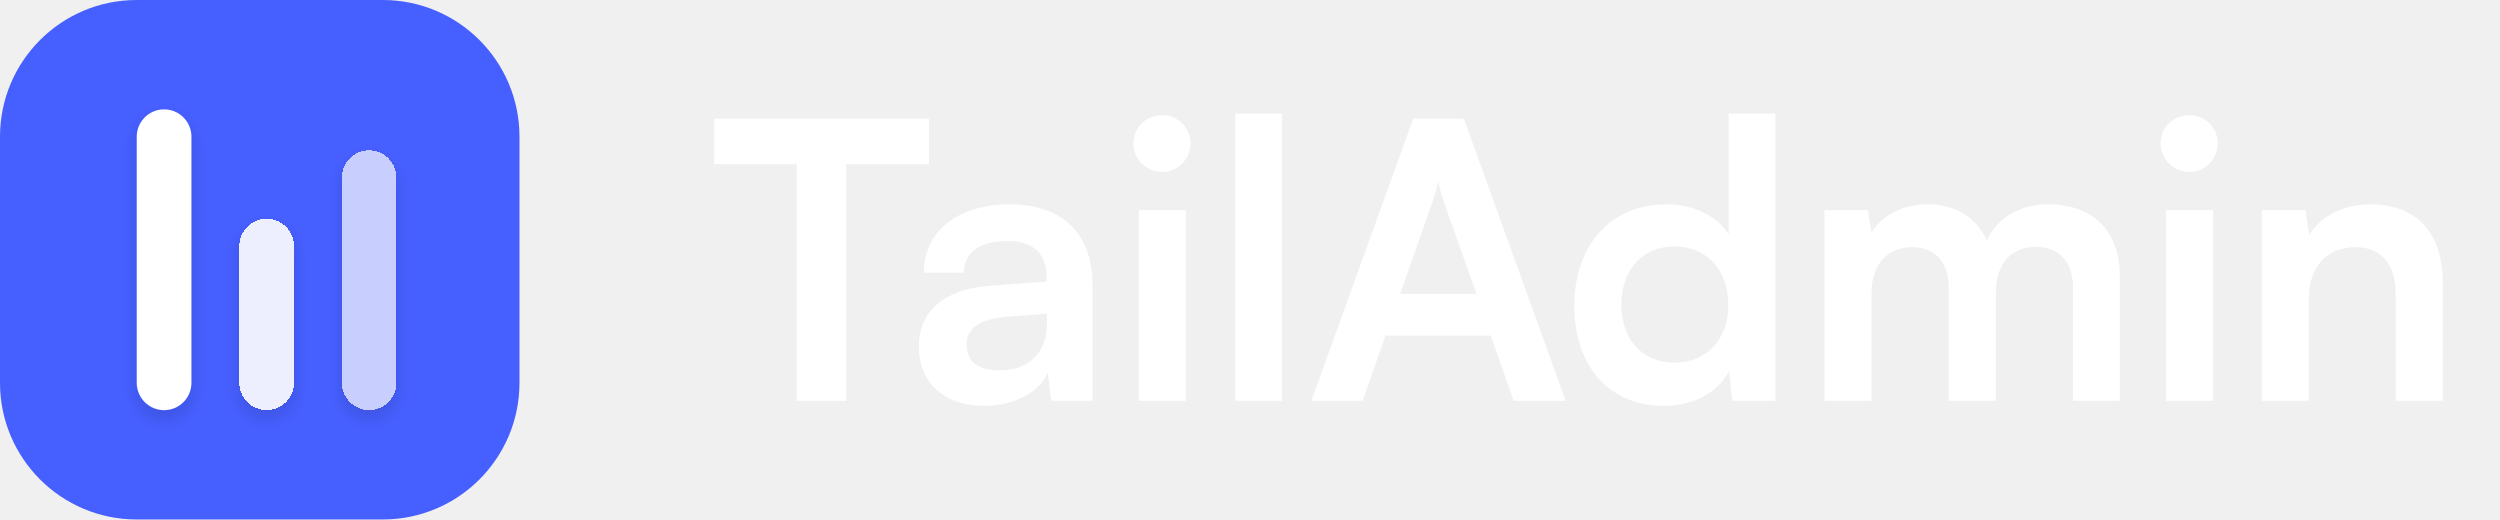
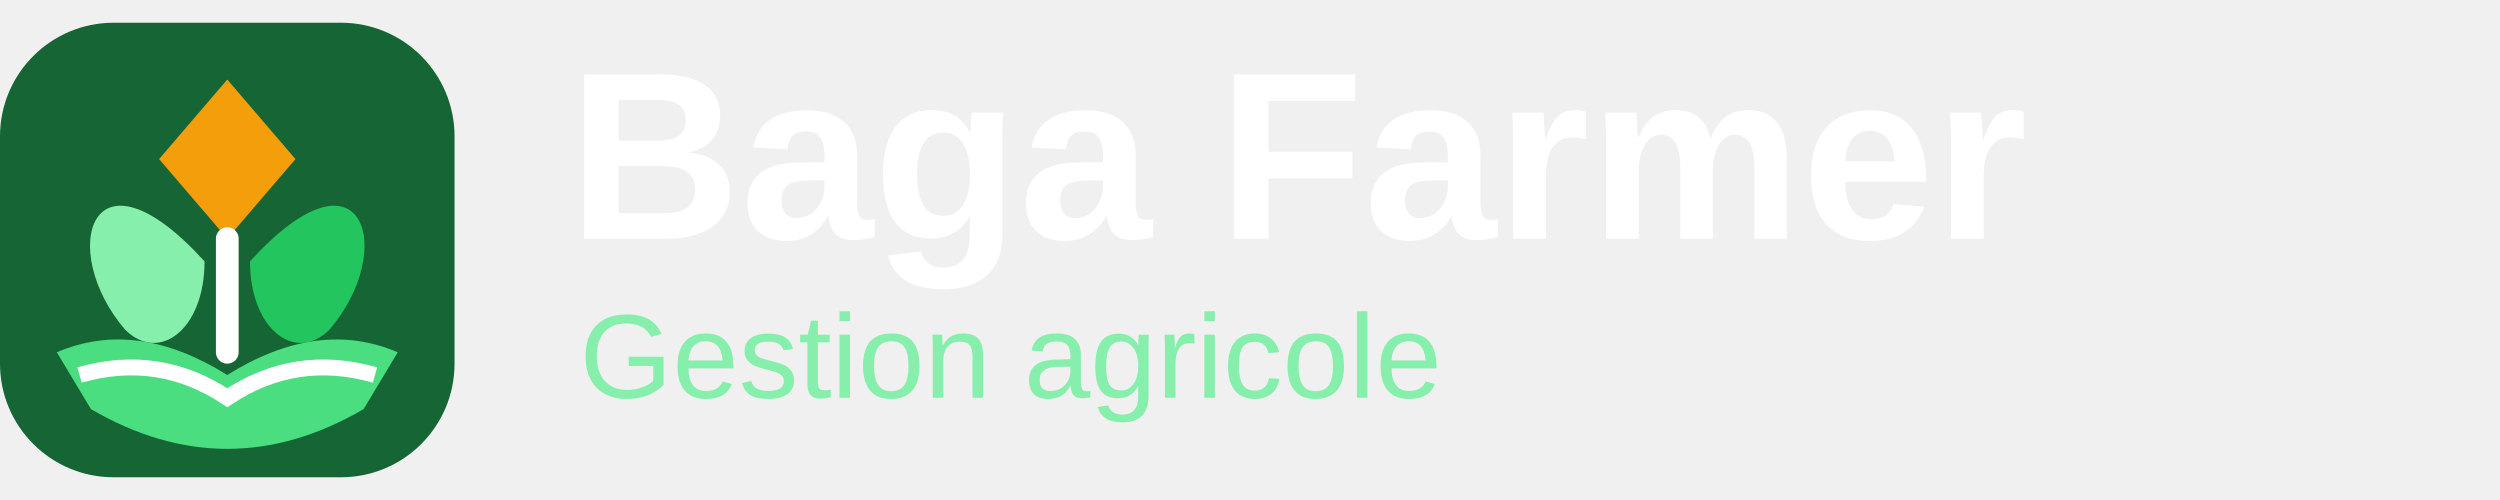
- <svg xmlns="http://www.w3.org/2000/svg" width="154" height="32" viewBox="0 0 154 32" fill="none">
-   <path d="M0 8.421C0 3.77 3.77 0 8.421 0H23.579C28.23 0 32 3.77 32 8.421V23.579C32 28.23 28.23 32 23.579 32H8.421C3.77 32 0 28.23 0 23.579V8.421Z" fill="#465FFF" />
-   <g filter="url(#filter0_d_1608_324)">
-     <path d="M8.424 8.422C8.424 7.491 9.178 6.737 10.108 6.737C11.038 6.737 11.792 7.491 11.792 8.422V23.579C11.792 24.51 11.038 25.264 10.108 25.264C9.178 25.264 8.424 24.51 8.424 23.579V8.422Z" fill="white" />
+ <svg xmlns="http://www.w3.org/2000/svg" width="220" height="44" viewBox="0 0 220 44" fill="none">
+   <g transform="translate(0 2)">
+     <rect width="40" height="40" rx="10" fill="#166534" />
+     <path d="M20 5L26 12L20 19L14 12Z" fill="#F59E0B" />
+     <path d="M18 21C8 10 5 20 11 27C14 30 18 27 18 21Z" fill="#86EFAC" />
+     <path d="M22 21C32 10 35 20 29 27C26 30 22 27 22 21Z" fill="#22C55E" />
+     <path d="M20 19V29" stroke="#FFFFFF" stroke-width="2" stroke-linecap="round" />
+     <path d="M5 29Q12 26 20 31Q28 26 35 29L32 34Q20 41 8 34Z" fill="#4ADE80" />
+     <path d="M7 31Q14 29 20 33Q26 29 33 31" stroke="#FFFFFF" stroke-width="1.4" fill="none" />
  </g>
-   <g filter="url(#filter1_d_1608_324)">
-     <path d="M14.742 15.157C14.742 14.227 15.496 13.473 16.426 13.473C17.357 13.473 18.111 14.227 18.111 15.157V23.578C18.111 24.508 17.357 25.262 16.426 25.262C15.496 25.262 14.742 24.508 14.742 23.578V15.157Z" fill="white" fill-opacity="0.9" shape-rendering="crispEdges" />
-   </g>
-   <g filter="url(#filter2_d_1608_324)">
-     <path d="M21.055 10.946C21.055 10.016 21.809 9.262 22.739 9.262C23.669 9.262 24.423 10.016 24.423 10.946V23.578C24.423 24.508 23.669 25.262 22.739 25.262C21.809 25.262 21.055 24.508 21.055 23.578V10.946Z" fill="white" fill-opacity="0.7" shape-rendering="crispEdges" />
-   </g>
-   <path d="M44 10.115H49.089V24.691H52.132V10.115H57.221V7.309H44V10.115Z" fill="white" />
-   <path d="M60.617 25C62.448 25 64.042 24.168 64.541 22.955L64.755 24.691H67.299V17.558C67.299 14.3 65.349 12.588 62.187 12.588C59.001 12.588 56.908 14.252 56.908 16.797H59.381C59.381 15.56 60.332 14.847 62.044 14.847C63.518 14.847 64.47 15.489 64.47 17.082V17.343L60.95 17.605C58.168 17.819 56.599 19.174 56.599 21.338C56.599 23.549 58.121 25 60.617 25ZM61.569 22.812C60.261 22.812 59.547 22.289 59.547 21.219C59.547 20.268 60.237 19.674 62.044 19.507L64.493 19.317V19.935C64.493 21.742 63.352 22.812 61.569 22.812Z" fill="white" />
-   <path d="M71.6 10.591C72.551 10.591 73.335 9.806 73.335 8.831C73.335 7.856 72.551 7.095 71.6 7.095C70.601 7.095 69.816 7.856 69.816 8.831C69.816 9.806 70.601 10.591 71.6 10.591ZM70.149 24.691H73.05V12.944H70.149V24.691Z" fill="white" />
-   <path d="M78.972 24.691V7H76.095V24.691H78.972Z" fill="white" />
-   <path d="M83.941 24.691L85.344 20.672H91.835L93.238 24.691H96.448L90.171 7.309H87.056L80.778 24.691H83.941ZM88.221 12.493C88.387 12.017 88.53 11.494 88.601 11.161C88.649 11.518 88.815 12.041 88.958 12.493L90.955 18.104H86.247L88.221 12.493Z" fill="white" />
-   <path d="M102.493 25C104.276 25 105.798 24.215 106.511 22.86L106.701 24.691H109.364V7H106.487V14.443C105.75 13.277 104.3 12.588 102.659 12.588C99.116 12.588 96.976 15.203 96.976 18.865C96.976 22.503 99.092 25 102.493 25ZM103.135 22.337C101.113 22.337 99.877 20.863 99.877 18.77C99.877 16.678 101.113 15.18 103.135 15.18C105.156 15.18 106.464 16.654 106.464 18.77C106.464 20.886 105.156 22.337 103.135 22.337Z" fill="white" />
-   <path d="M115.289 24.691V18.033C115.289 16.131 116.406 15.227 117.785 15.227C119.164 15.227 120.044 16.107 120.044 17.748V24.691H122.945V18.033C122.945 16.107 124.015 15.203 125.418 15.203C126.797 15.203 127.701 16.083 127.701 17.771V24.691H130.578V17.011C130.578 14.3 129.008 12.588 126.155 12.588C124.372 12.588 122.993 13.468 122.398 14.823C121.78 13.468 120.543 12.588 118.76 12.588C117.072 12.588 115.883 13.349 115.289 14.324L115.051 12.944H112.388V24.691H115.289Z" fill="white" />
-   <path d="M134.876 10.591C135.827 10.591 136.612 9.806 136.612 8.831C136.612 7.856 135.827 7.095 134.876 7.095C133.877 7.095 133.093 7.856 133.093 8.831C133.093 9.806 133.877 10.591 134.876 10.591ZM133.426 24.691H136.327V12.944H133.426V24.691Z" fill="white" />
-   <path d="M142.225 24.691V18.366C142.225 16.464 143.318 15.227 145.102 15.227C146.6 15.227 147.575 16.178 147.575 18.152V24.691H150.476V17.462C150.476 14.419 148.954 12.588 146.005 12.588C144.412 12.588 142.985 13.277 142.248 14.466L142.011 12.944H139.324V24.691H142.225Z" fill="white" />
-   <defs>
-     <filter id="filter0_d_1608_324" x="7.424" y="6.237" width="5.368" height="20.526" filterUnits="userSpaceOnUse" color-interpolation-filters="sRGB">
-       <feFlood flood-opacity="0" result="BackgroundImageFix" />
-       <feColorMatrix in="SourceAlpha" type="matrix" values="0 0 0 0 0 0 0 0 0 0 0 0 0 0 0 0 0 0 127 0" result="hardAlpha" />
-       <feOffset dy="0.5" />
-       <feGaussianBlur stdDeviation="0.5" />
-       <feComposite in2="hardAlpha" operator="out" />
-       <feColorMatrix type="matrix" values="0 0 0 0 0 0 0 0 0 0 0 0 0 0 0 0 0 0 0.12 0" />
-       <feBlend mode="normal" in2="BackgroundImageFix" result="effect1_dropShadow_1608_324" />
-       <feBlend mode="normal" in="SourceGraphic" in2="effect1_dropShadow_1608_324" result="shape" />
-     </filter>
-     <filter id="filter1_d_1608_324" x="13.742" y="12.973" width="5.368" height="13.79" filterUnits="userSpaceOnUse" color-interpolation-filters="sRGB">
-       <feFlood flood-opacity="0" result="BackgroundImageFix" />
-       <feColorMatrix in="SourceAlpha" type="matrix" values="0 0 0 0 0 0 0 0 0 0 0 0 0 0 0 0 0 0 127 0" result="hardAlpha" />
-       <feOffset dy="0.5" />
-       <feGaussianBlur stdDeviation="0.5" />
-       <feComposite in2="hardAlpha" operator="out" />
-       <feColorMatrix type="matrix" values="0 0 0 0 0 0 0 0 0 0 0 0 0 0 0 0 0 0 0.12 0" />
-       <feBlend mode="normal" in2="BackgroundImageFix" result="effect1_dropShadow_1608_324" />
-       <feBlend mode="normal" in="SourceGraphic" in2="effect1_dropShadow_1608_324" result="shape" />
-     </filter>
-     <filter id="filter2_d_1608_324" x="20.055" y="8.762" width="5.368" height="18" filterUnits="userSpaceOnUse" color-interpolation-filters="sRGB">
-       <feFlood flood-opacity="0" result="BackgroundImageFix" />
-       <feColorMatrix in="SourceAlpha" type="matrix" values="0 0 0 0 0 0 0 0 0 0 0 0 0 0 0 0 0 0 127 0" result="hardAlpha" />
-       <feOffset dy="0.5" />
-       <feGaussianBlur stdDeviation="0.5" />
-       <feComposite in2="hardAlpha" operator="out" />
-       <feColorMatrix type="matrix" values="0 0 0 0 0 0 0 0 0 0 0 0 0 0 0 0 0 0 0.12 0" />
-       <feBlend mode="normal" in2="BackgroundImageFix" result="effect1_dropShadow_1608_324" />
-       <feBlend mode="normal" in="SourceGraphic" in2="effect1_dropShadow_1608_324" result="shape" />
-     </filter>
-   </defs>
+   <text x="50" y="21" font-family="Arial, Helvetica, sans-serif" font-size="21" font-weight="700" fill="#FFFFFF">
+     Baga Farmer
+   </text>
+   <text x="51" y="35" font-family="Arial, Helvetica, sans-serif" font-size="10.5" font-weight="500" fill="#86EFAC">
+     Gestion agricole
+   </text>
</svg>
